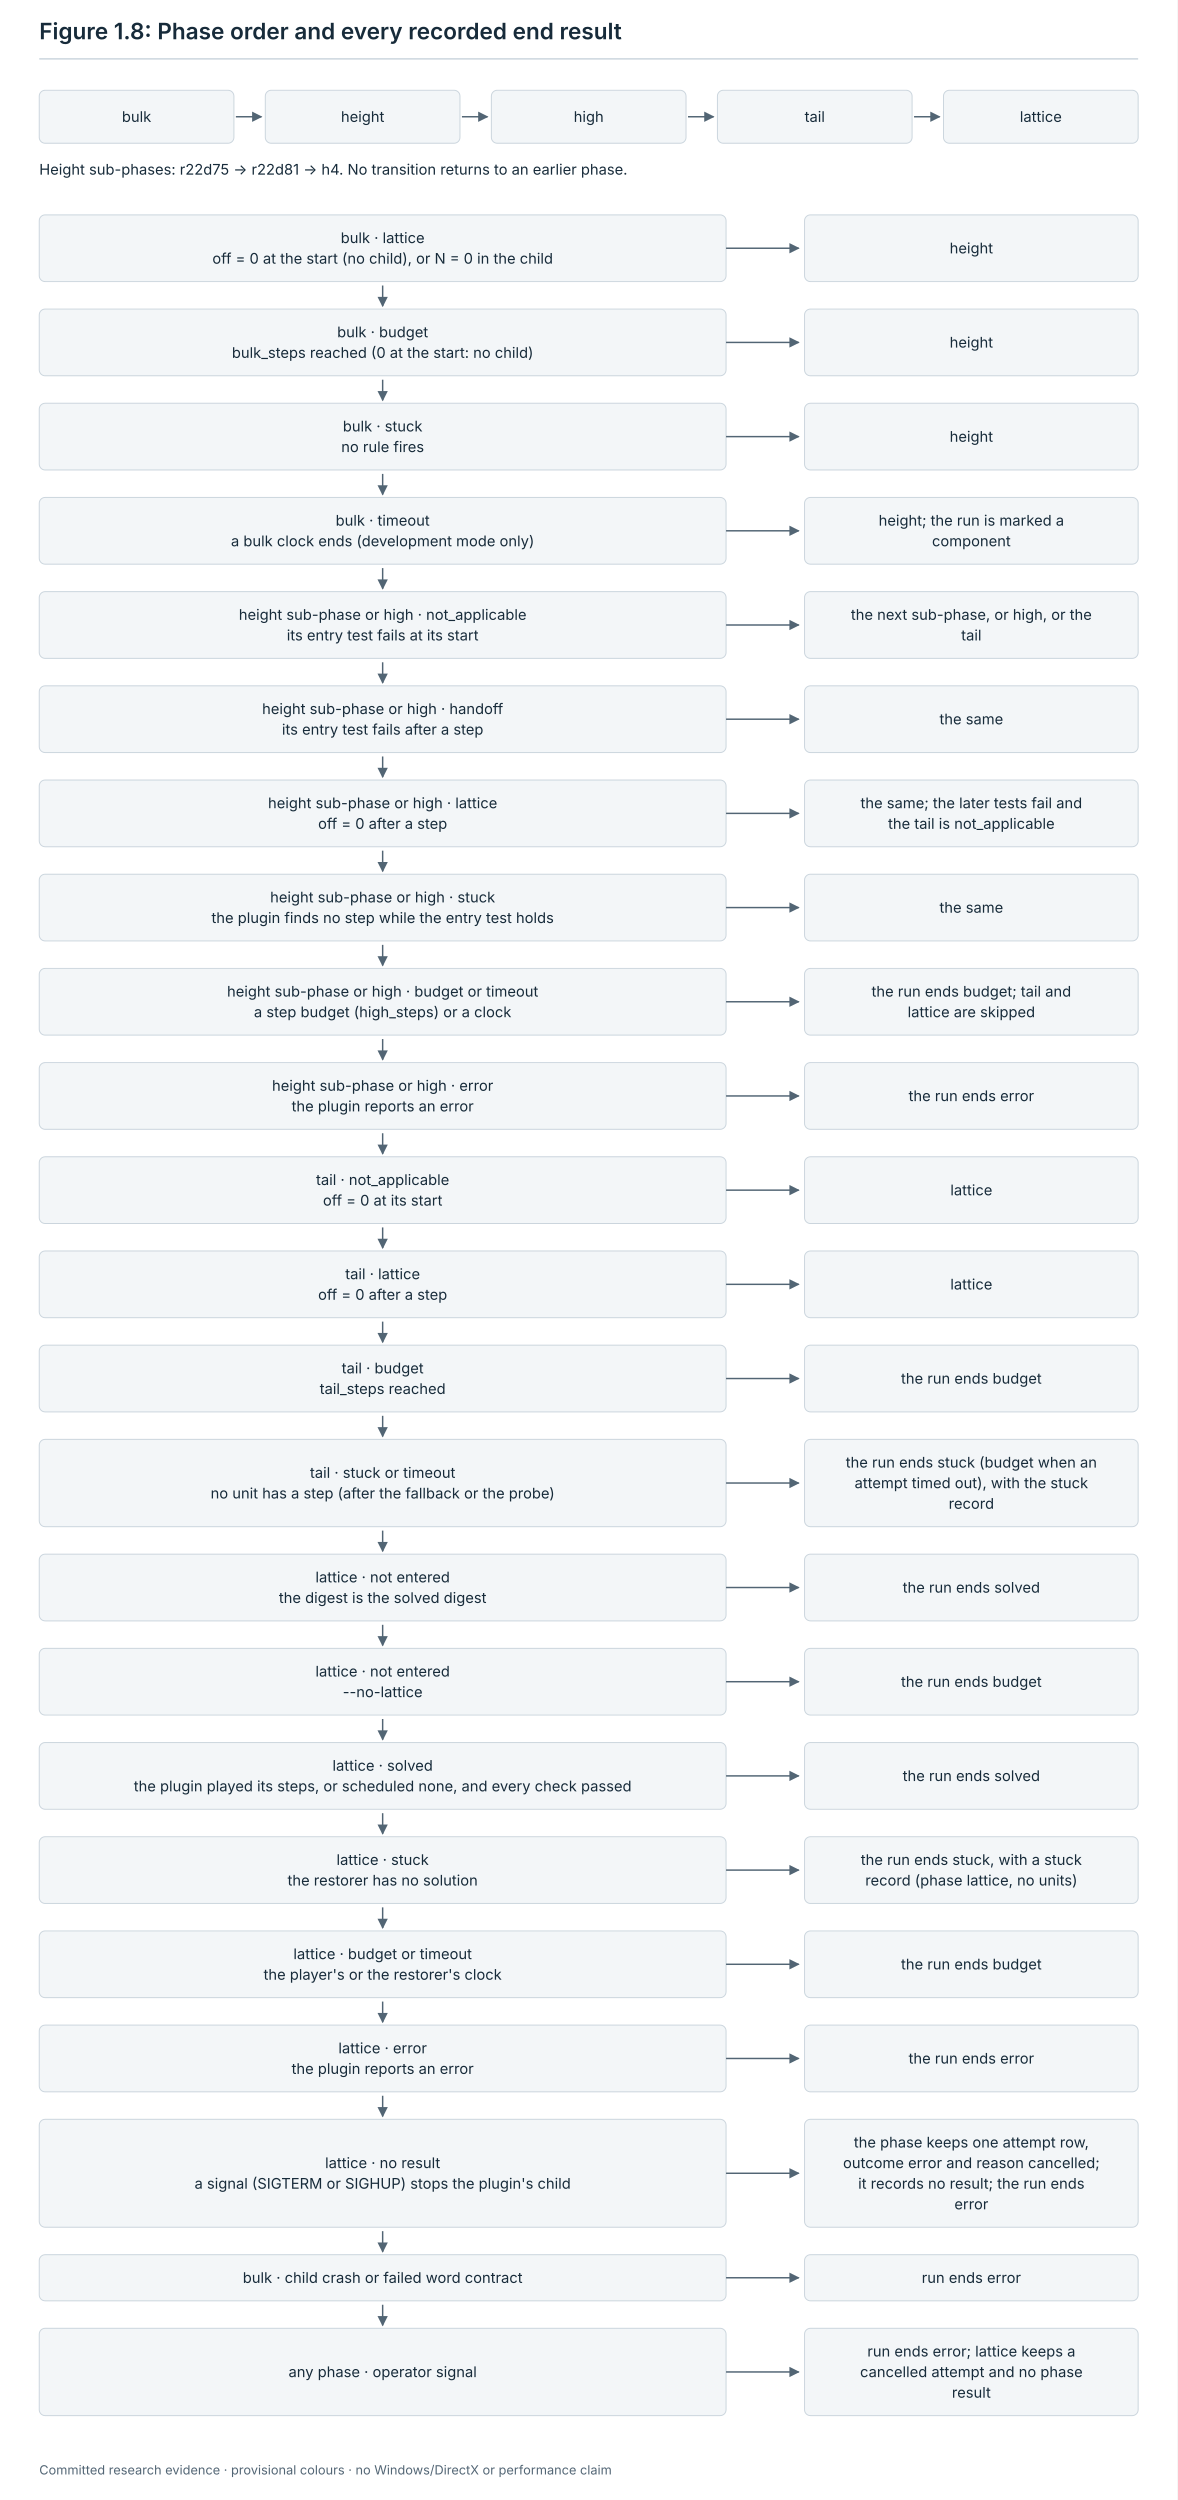
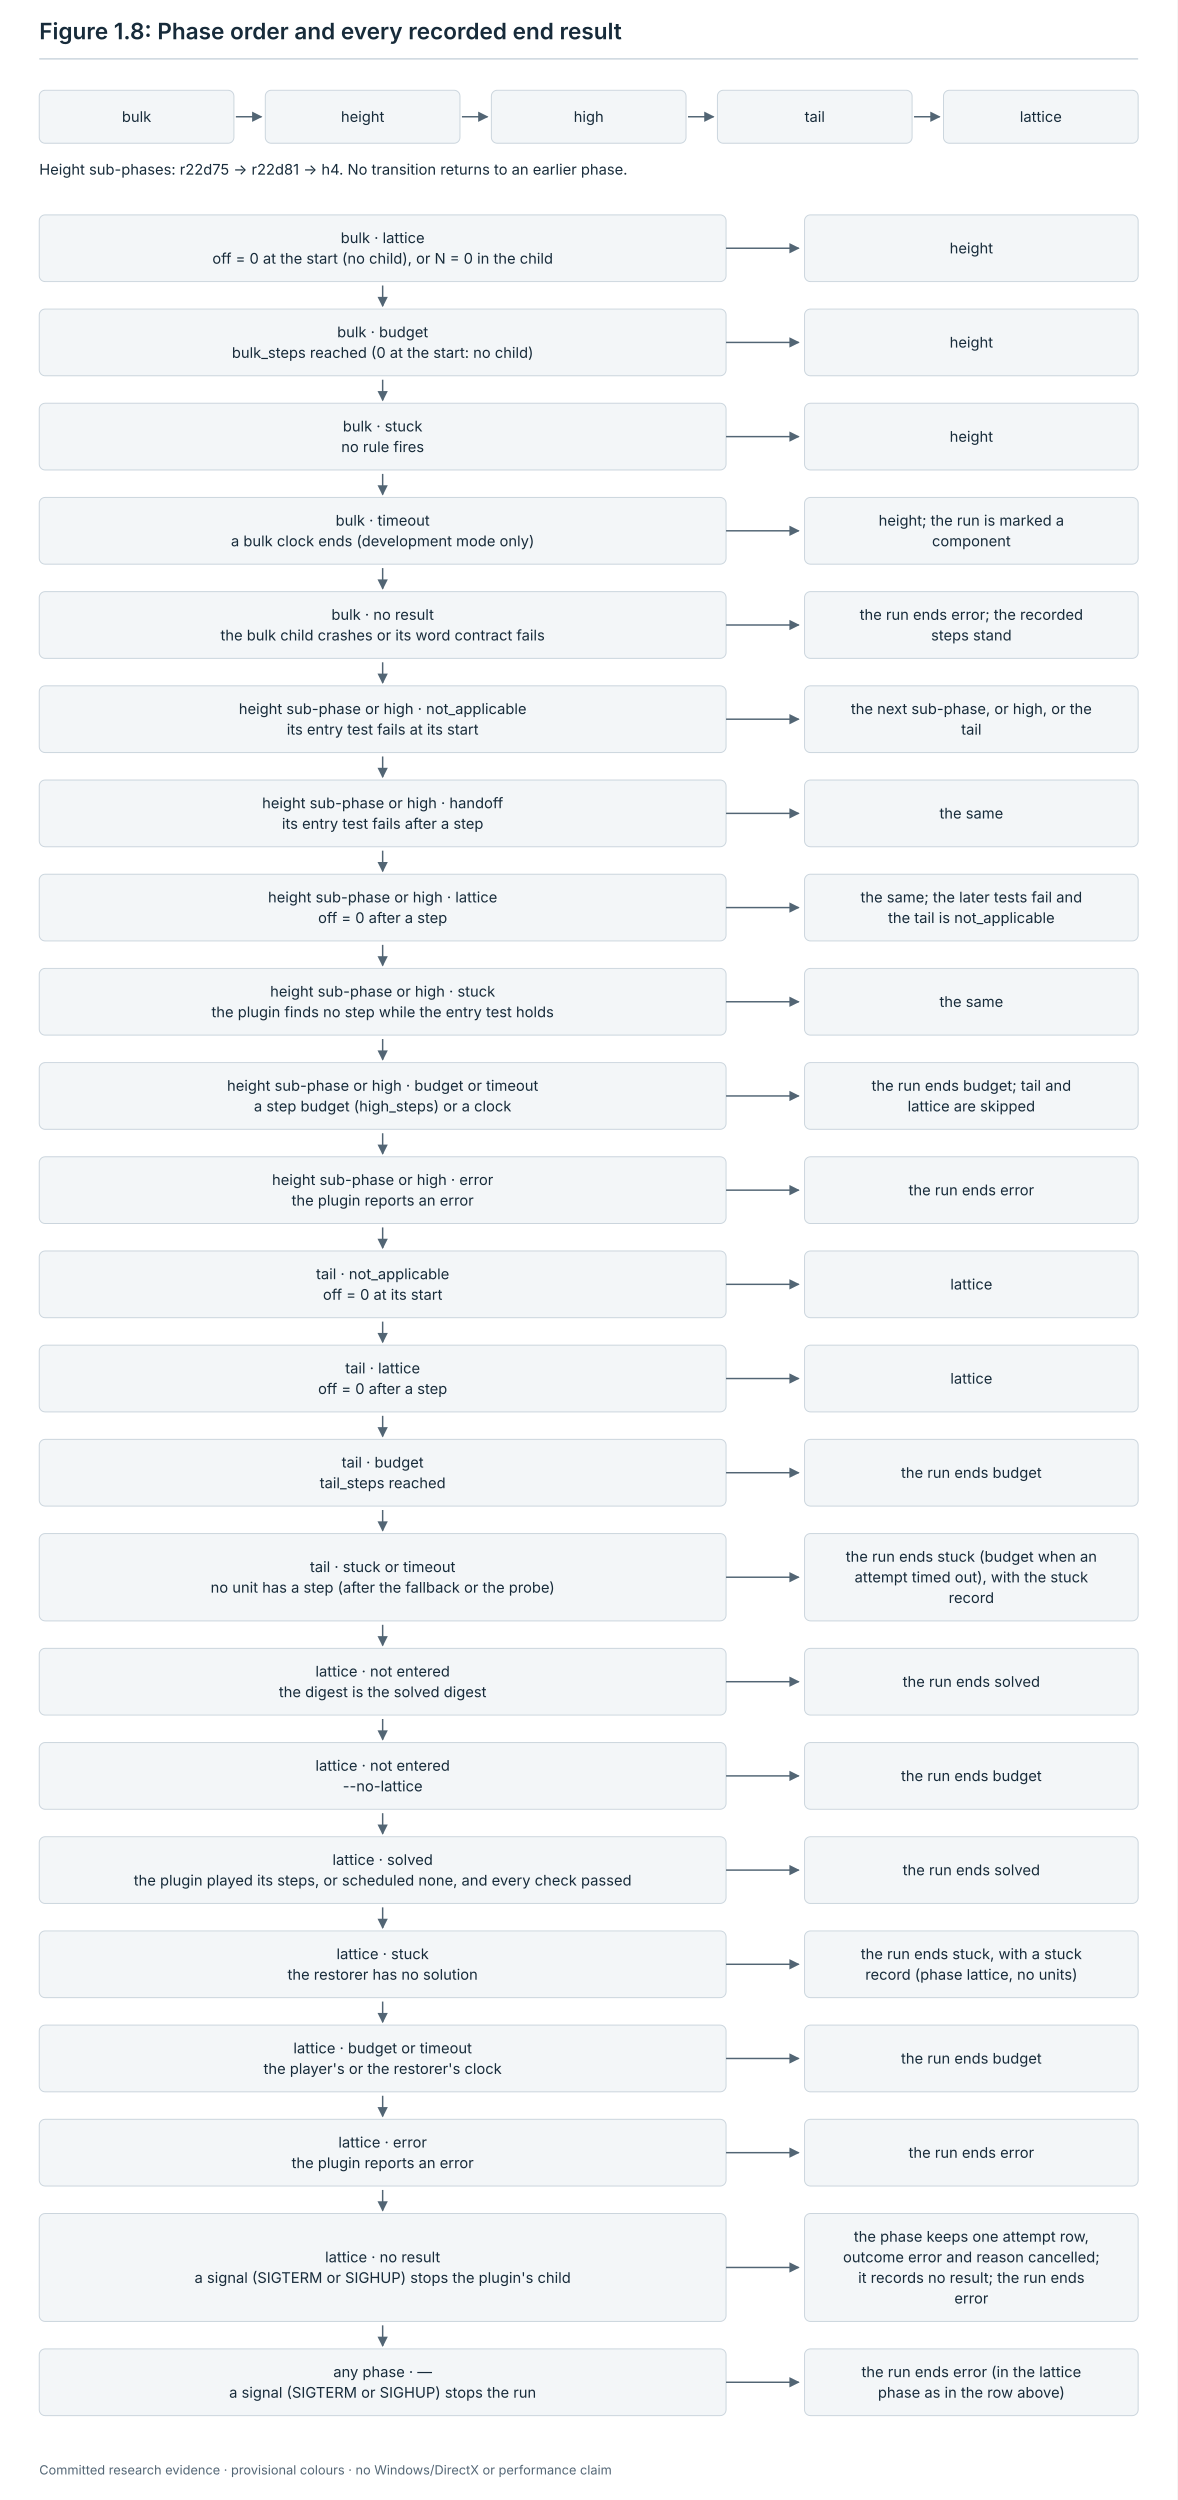
<svg xmlns="http://www.w3.org/2000/svg" version="1.1" width="1200" role="img" font-family="system-ui, -apple-system, Segoe UI, sans-serif" font-size="16" fill="#172b3a" aria-labelledby="figure-title figure-description" height="2548" viewBox="0 0 1200 2548">
  <defs>
    <marker id="arrow-muted" viewBox="0 0 10 10" refX="9" refY="5" markerWidth="7" markerHeight="7" orient="auto" markerUnits="strokeWidth">
      <path d="M 0 0 L 10 5 L 0 10 z" fill="#526574" />
    </marker>
    <marker id="arrow-purple" viewBox="0 0 10 10" refX="9" refY="5" markerWidth="7" markerHeight="7" orient="auto" markerUnits="strokeWidth">
      <path d="M 0 0 L 10 5 L 0 10 z" fill="#8054a2" />
    </marker>
    <marker id="arrow-teal" viewBox="0 0 10 10" refX="9" refY="5" markerWidth="7" markerHeight="7" orient="auto" markerUnits="strokeWidth">
      <path d="M 0 0 L 10 5 L 0 10 z" fill="#087f83" />
    </marker>
    <marker id="arrow-red" viewBox="0 0 10 10" refX="9" refY="5" markerWidth="7" markerHeight="7" orient="auto" markerUnits="strokeWidth">
      <path d="M 0 0 L 10 5 L 0 10 z" fill="#b43c4c" />
    </marker>
    <marker id="arrow-blue" viewBox="0 0 10 10" refX="9" refY="5" markerWidth="7" markerHeight="7" orient="auto" markerUnits="strokeWidth">
      <path d="M 0 0 L 10 5 L 0 10 z" fill="#2469a0" />
    </marker>
  </defs>
  <rect fill="#ffffff" height="2548" width="1200" x="0" y="0" />
  <text font-size="23" font-weight="600" text-anchor="start" x="40" y="40">Figure 1.8: Phase order and every recorded end result</text>
  <line stroke="#cbd5dd" stroke-width="1.5" x1="40" x2="1160" y1="60" y2="60" />
  <rect fill="#f3f6f8" height="54" rx="6" stroke="#cbd5dd" width="198.4" x="40" y="92" />
  <text font-size="15" text-anchor="middle" x="139.2" y="124.25">bulk</text>
  <rect fill="#f3f6f8" height="54" rx="6" stroke="#cbd5dd" width="198.4" x="270.4" y="92" />
  <text font-size="15" text-anchor="middle" x="369.6" y="124.25">height</text>
  <line marker-end="url(#arrow-muted)" stroke="#526574" stroke-width="1.5" x1="240.4" x2="266.4" y1="119" y2="119" />
  <rect fill="#f3f6f8" height="54" rx="6" stroke="#cbd5dd" width="198.4" x="500.8" y="92" />
  <text font-size="15" text-anchor="middle" x="600" y="124.25">high</text>
  <line marker-end="url(#arrow-muted)" stroke="#526574" stroke-width="1.5" x1="470.8" x2="496.8" y1="119" y2="119" />
  <rect fill="#f3f6f8" height="54" rx="6" stroke="#cbd5dd" width="198.4" x="731.2" y="92" />
  <text font-size="15" text-anchor="middle" x="830.4" y="124.25">tail</text>
  <line marker-end="url(#arrow-muted)" stroke="#526574" stroke-width="1.5" x1="701.2" x2="727.2" y1="119" y2="119" />
  <rect fill="#f3f6f8" height="54" rx="6" stroke="#cbd5dd" width="198.4" x="961.6" y="92" />
  <text font-size="15" text-anchor="middle" x="1060.8" y="124.25">lattice</text>
  <line marker-end="url(#arrow-muted)" stroke="#526574" stroke-width="1.5" x1="931.6" x2="957.6" y1="119" y2="119" />
  <text font-size="15" text-anchor="start" x="40" y="178">Height sub-phases: r22d75 → r22d81 → h4. No transition returns to an earlier phase.</text>
  <rect fill="#f3f6f8" height="68" rx="6" stroke="#cbd5dd" width="700" x="40" y="219" />
  <text font-size="15" text-anchor="middle" x="390" y="247.75">bulk · lattice</text>
  <text font-size="15" text-anchor="middle" x="390" y="268.75">off = 0 at the start (no child), or N = 0 in the child</text>
  <line marker-end="url(#arrow-muted)" stroke="#526574" stroke-width="1.5" x1="740" x2="814" y1="253" y2="253" />
  <rect fill="#f3f6f8" height="68" rx="6" stroke="#cbd5dd" width="340" x="820" y="219" />
  <text font-size="15" text-anchor="middle" x="990" y="258.25">height</text>
  <line marker-end="url(#arrow-muted)" stroke="#526574" stroke-width="1.5" x1="390" x2="390" y1="291" y2="312" />
  <rect fill="#f3f6f8" height="68" rx="6" stroke="#cbd5dd" width="700" x="40" y="315" />
  <text font-size="15" text-anchor="middle" x="390" y="343.75">bulk · budget</text>
  <text font-size="15" text-anchor="middle" x="390" y="364.75">bulk_steps reached (0 at the start: no child)</text>
  <line marker-end="url(#arrow-muted)" stroke="#526574" stroke-width="1.5" x1="740" x2="814" y1="349" y2="349" />
  <rect fill="#f3f6f8" height="68" rx="6" stroke="#cbd5dd" width="340" x="820" y="315" />
  <text font-size="15" text-anchor="middle" x="990" y="354.25">height</text>
  <line marker-end="url(#arrow-muted)" stroke="#526574" stroke-width="1.5" x1="390" x2="390" y1="387" y2="408" />
  <rect fill="#f3f6f8" height="68" rx="6" stroke="#cbd5dd" width="700" x="40" y="411" />
  <text font-size="15" text-anchor="middle" x="390" y="439.75">bulk · stuck</text>
  <text font-size="15" text-anchor="middle" x="390" y="460.75">no rule fires</text>
  <line marker-end="url(#arrow-muted)" stroke="#526574" stroke-width="1.5" x1="740" x2="814" y1="445" y2="445" />
  <rect fill="#f3f6f8" height="68" rx="6" stroke="#cbd5dd" width="340" x="820" y="411" />
  <text font-size="15" text-anchor="middle" x="990" y="450.25">height</text>
  <line marker-end="url(#arrow-muted)" stroke="#526574" stroke-width="1.5" x1="390" x2="390" y1="483" y2="504" />
  <rect fill="#f3f6f8" height="68" rx="6" stroke="#cbd5dd" width="700" x="40" y="507" />
  <text font-size="15" text-anchor="middle" x="390" y="535.75">bulk · timeout</text>
  <text font-size="15" text-anchor="middle" x="390" y="556.75">a bulk clock ends (development mode only)</text>
  <line marker-end="url(#arrow-muted)" stroke="#526574" stroke-width="1.5" x1="740" x2="814" y1="541" y2="541" />
  <rect fill="#f3f6f8" height="68" rx="6" stroke="#cbd5dd" width="340" x="820" y="507" />
  <text font-size="15" text-anchor="middle" x="990" y="535.75">height; the run is marked a</text>
  <text font-size="15" text-anchor="middle" x="990" y="556.75">component</text>
  <line marker-end="url(#arrow-muted)" stroke="#526574" stroke-width="1.5" x1="390" x2="390" y1="579" y2="600" />
  <rect fill="#f3f6f8" height="68" rx="6" stroke="#cbd5dd" width="700" x="40" y="603" />
-   <text font-size="15" text-anchor="middle" x="390" y="631.75">height sub-phase or high · not_applicable</text>
-   <text font-size="15" text-anchor="middle" x="390" y="652.75">its entry test fails at its start</text>
+   <text font-size="15" text-anchor="middle" x="390" y="631.75">bulk · no result</text>
+   <text font-size="15" text-anchor="middle" x="390" y="652.75">the bulk child crashes or its word contract fails</text>
  <line marker-end="url(#arrow-muted)" stroke="#526574" stroke-width="1.5" x1="740" x2="814" y1="637" y2="637" />
  <rect fill="#f3f6f8" height="68" rx="6" stroke="#cbd5dd" width="340" x="820" y="603" />
-   <text font-size="15" text-anchor="middle" x="990" y="631.75">the next sub-phase, or high, or the</text>
-   <text font-size="15" text-anchor="middle" x="990" y="652.75">tail</text>
+   <text font-size="15" text-anchor="middle" x="990" y="631.75">the run ends error; the recorded</text>
+   <text font-size="15" text-anchor="middle" x="990" y="652.75">steps stand</text>
  <line marker-end="url(#arrow-muted)" stroke="#526574" stroke-width="1.5" x1="390" x2="390" y1="675" y2="696" />
  <rect fill="#f3f6f8" height="68" rx="6" stroke="#cbd5dd" width="700" x="40" y="699" />
-   <text font-size="15" text-anchor="middle" x="390" y="727.75">height sub-phase or high · handoff</text>
-   <text font-size="15" text-anchor="middle" x="390" y="748.75">its entry test fails after a step</text>
+   <text font-size="15" text-anchor="middle" x="390" y="727.75">height sub-phase or high · not_applicable</text>
+   <text font-size="15" text-anchor="middle" x="390" y="748.75">its entry test fails at its start</text>
  <line marker-end="url(#arrow-muted)" stroke="#526574" stroke-width="1.5" x1="740" x2="814" y1="733" y2="733" />
  <rect fill="#f3f6f8" height="68" rx="6" stroke="#cbd5dd" width="340" x="820" y="699" />
-   <text font-size="15" text-anchor="middle" x="990" y="738.25">the same</text>
+   <text font-size="15" text-anchor="middle" x="990" y="727.75">the next sub-phase, or high, or the</text>
+   <text font-size="15" text-anchor="middle" x="990" y="748.75">tail</text>
  <line marker-end="url(#arrow-muted)" stroke="#526574" stroke-width="1.5" x1="390" x2="390" y1="771" y2="792" />
  <rect fill="#f3f6f8" height="68" rx="6" stroke="#cbd5dd" width="700" x="40" y="795" />
-   <text font-size="15" text-anchor="middle" x="390" y="823.75">height sub-phase or high · lattice</text>
-   <text font-size="15" text-anchor="middle" x="390" y="844.75">off = 0 after a step</text>
+   <text font-size="15" text-anchor="middle" x="390" y="823.75">height sub-phase or high · handoff</text>
+   <text font-size="15" text-anchor="middle" x="390" y="844.75">its entry test fails after a step</text>
  <line marker-end="url(#arrow-muted)" stroke="#526574" stroke-width="1.5" x1="740" x2="814" y1="829" y2="829" />
  <rect fill="#f3f6f8" height="68" rx="6" stroke="#cbd5dd" width="340" x="820" y="795" />
-   <text font-size="15" text-anchor="middle" x="990" y="823.75">the same; the later tests fail and</text>
-   <text font-size="15" text-anchor="middle" x="990" y="844.75">the tail is not_applicable</text>
+   <text font-size="15" text-anchor="middle" x="990" y="834.25">the same</text>
  <line marker-end="url(#arrow-muted)" stroke="#526574" stroke-width="1.5" x1="390" x2="390" y1="867" y2="888" />
  <rect fill="#f3f6f8" height="68" rx="6" stroke="#cbd5dd" width="700" x="40" y="891" />
-   <text font-size="15" text-anchor="middle" x="390" y="919.75">height sub-phase or high · stuck</text>
-   <text font-size="15" text-anchor="middle" x="390" y="940.75">the plugin finds no step while the entry test holds</text>
+   <text font-size="15" text-anchor="middle" x="390" y="919.75">height sub-phase or high · lattice</text>
+   <text font-size="15" text-anchor="middle" x="390" y="940.75">off = 0 after a step</text>
  <line marker-end="url(#arrow-muted)" stroke="#526574" stroke-width="1.5" x1="740" x2="814" y1="925" y2="925" />
  <rect fill="#f3f6f8" height="68" rx="6" stroke="#cbd5dd" width="340" x="820" y="891" />
-   <text font-size="15" text-anchor="middle" x="990" y="930.25">the same</text>
+   <text font-size="15" text-anchor="middle" x="990" y="919.75">the same; the later tests fail and</text>
+   <text font-size="15" text-anchor="middle" x="990" y="940.75">the tail is not_applicable</text>
  <line marker-end="url(#arrow-muted)" stroke="#526574" stroke-width="1.5" x1="390" x2="390" y1="963" y2="984" />
  <rect fill="#f3f6f8" height="68" rx="6" stroke="#cbd5dd" width="700" x="40" y="987" />
-   <text font-size="15" text-anchor="middle" x="390" y="1015.75">height sub-phase or high · budget or timeout</text>
-   <text font-size="15" text-anchor="middle" x="390" y="1036.75">a step budget (high_steps) or a clock</text>
+   <text font-size="15" text-anchor="middle" x="390" y="1015.75">height sub-phase or high · stuck</text>
+   <text font-size="15" text-anchor="middle" x="390" y="1036.75">the plugin finds no step while the entry test holds</text>
  <line marker-end="url(#arrow-muted)" stroke="#526574" stroke-width="1.5" x1="740" x2="814" y1="1021" y2="1021" />
  <rect fill="#f3f6f8" height="68" rx="6" stroke="#cbd5dd" width="340" x="820" y="987" />
-   <text font-size="15" text-anchor="middle" x="990" y="1015.75">the run ends budget; tail and</text>
-   <text font-size="15" text-anchor="middle" x="990" y="1036.75">lattice are skipped</text>
+   <text font-size="15" text-anchor="middle" x="990" y="1026.25">the same</text>
  <line marker-end="url(#arrow-muted)" stroke="#526574" stroke-width="1.5" x1="390" x2="390" y1="1059" y2="1080" />
  <rect fill="#f3f6f8" height="68" rx="6" stroke="#cbd5dd" width="700" x="40" y="1083" />
-   <text font-size="15" text-anchor="middle" x="390" y="1111.75">height sub-phase or high · error</text>
-   <text font-size="15" text-anchor="middle" x="390" y="1132.75">the plugin reports an error</text>
+   <text font-size="15" text-anchor="middle" x="390" y="1111.75">height sub-phase or high · budget or timeout</text>
+   <text font-size="15" text-anchor="middle" x="390" y="1132.75">a step budget (high_steps) or a clock</text>
  <line marker-end="url(#arrow-muted)" stroke="#526574" stroke-width="1.5" x1="740" x2="814" y1="1117" y2="1117" />
  <rect fill="#f3f6f8" height="68" rx="6" stroke="#cbd5dd" width="340" x="820" y="1083" />
-   <text font-size="15" text-anchor="middle" x="990" y="1122.25">the run ends error</text>
+   <text font-size="15" text-anchor="middle" x="990" y="1111.75">the run ends budget; tail and</text>
+   <text font-size="15" text-anchor="middle" x="990" y="1132.75">lattice are skipped</text>
  <line marker-end="url(#arrow-muted)" stroke="#526574" stroke-width="1.5" x1="390" x2="390" y1="1155" y2="1176" />
  <rect fill="#f3f6f8" height="68" rx="6" stroke="#cbd5dd" width="700" x="40" y="1179" />
-   <text font-size="15" text-anchor="middle" x="390" y="1207.75">tail · not_applicable</text>
-   <text font-size="15" text-anchor="middle" x="390" y="1228.75">off = 0 at its start</text>
+   <text font-size="15" text-anchor="middle" x="390" y="1207.75">height sub-phase or high · error</text>
+   <text font-size="15" text-anchor="middle" x="390" y="1228.75">the plugin reports an error</text>
  <line marker-end="url(#arrow-muted)" stroke="#526574" stroke-width="1.5" x1="740" x2="814" y1="1213" y2="1213" />
  <rect fill="#f3f6f8" height="68" rx="6" stroke="#cbd5dd" width="340" x="820" y="1179" />
-   <text font-size="15" text-anchor="middle" x="990" y="1218.25">lattice</text>
+   <text font-size="15" text-anchor="middle" x="990" y="1218.25">the run ends error</text>
  <line marker-end="url(#arrow-muted)" stroke="#526574" stroke-width="1.5" x1="390" x2="390" y1="1251" y2="1272" />
  <rect fill="#f3f6f8" height="68" rx="6" stroke="#cbd5dd" width="700" x="40" y="1275" />
-   <text font-size="15" text-anchor="middle" x="390" y="1303.75">tail · lattice</text>
-   <text font-size="15" text-anchor="middle" x="390" y="1324.75">off = 0 after a step</text>
+   <text font-size="15" text-anchor="middle" x="390" y="1303.75">tail · not_applicable</text>
+   <text font-size="15" text-anchor="middle" x="390" y="1324.75">off = 0 at its start</text>
  <line marker-end="url(#arrow-muted)" stroke="#526574" stroke-width="1.5" x1="740" x2="814" y1="1309" y2="1309" />
  <rect fill="#f3f6f8" height="68" rx="6" stroke="#cbd5dd" width="340" x="820" y="1275" />
  <text font-size="15" text-anchor="middle" x="990" y="1314.25">lattice</text>
  <line marker-end="url(#arrow-muted)" stroke="#526574" stroke-width="1.5" x1="390" x2="390" y1="1347" y2="1368" />
  <rect fill="#f3f6f8" height="68" rx="6" stroke="#cbd5dd" width="700" x="40" y="1371" />
-   <text font-size="15" text-anchor="middle" x="390" y="1399.75">tail · budget</text>
-   <text font-size="15" text-anchor="middle" x="390" y="1420.75">tail_steps reached</text>
+   <text font-size="15" text-anchor="middle" x="390" y="1399.75">tail · lattice</text>
+   <text font-size="15" text-anchor="middle" x="390" y="1420.75">off = 0 after a step</text>
  <line marker-end="url(#arrow-muted)" stroke="#526574" stroke-width="1.5" x1="740" x2="814" y1="1405" y2="1405" />
  <rect fill="#f3f6f8" height="68" rx="6" stroke="#cbd5dd" width="340" x="820" y="1371" />
-   <text font-size="15" text-anchor="middle" x="990" y="1410.25">the run ends budget</text>
+   <text font-size="15" text-anchor="middle" x="990" y="1410.25">lattice</text>
  <line marker-end="url(#arrow-muted)" stroke="#526574" stroke-width="1.5" x1="390" x2="390" y1="1443" y2="1464" />
-   <rect fill="#f3f6f8" height="89" rx="6" stroke="#cbd5dd" width="700" x="40" y="1467" />
-   <text font-size="15" text-anchor="middle" x="390" y="1506.25">tail · stuck or timeout</text>
-   <text font-size="15" text-anchor="middle" x="390" y="1527.25">no unit has a step (after the fallback or the probe)</text>
-   <line marker-end="url(#arrow-muted)" stroke="#526574" stroke-width="1.5" x1="740" x2="814" y1="1511.5" y2="1511.5" />
-   <rect fill="#f3f6f8" height="89" rx="6" stroke="#cbd5dd" width="340" x="820" y="1467" />
-   <text font-size="15" text-anchor="middle" x="990" y="1495.75">the run ends stuck (budget when an</text>
-   <text font-size="15" text-anchor="middle" x="990" y="1516.75">attempt timed out), with the stuck</text>
-   <text font-size="15" text-anchor="middle" x="990" y="1537.75">record</text>
-   <line marker-end="url(#arrow-muted)" stroke="#526574" stroke-width="1.5" x1="390" x2="390" y1="1560" y2="1581" />
-   <rect fill="#f3f6f8" height="68" rx="6" stroke="#cbd5dd" width="700" x="40" y="1584" />
-   <text font-size="15" text-anchor="middle" x="390" y="1612.75">lattice · not entered</text>
-   <text font-size="15" text-anchor="middle" x="390" y="1633.75">the digest is the solved digest</text>
-   <line marker-end="url(#arrow-muted)" stroke="#526574" stroke-width="1.5" x1="740" x2="814" y1="1618" y2="1618" />
-   <rect fill="#f3f6f8" height="68" rx="6" stroke="#cbd5dd" width="340" x="820" y="1584" />
-   <text font-size="15" text-anchor="middle" x="990" y="1623.25">the run ends solved</text>
+   <rect fill="#f3f6f8" height="68" rx="6" stroke="#cbd5dd" width="700" x="40" y="1467" />
+   <text font-size="15" text-anchor="middle" x="390" y="1495.75">tail · budget</text>
+   <text font-size="15" text-anchor="middle" x="390" y="1516.75">tail_steps reached</text>
+   <line marker-end="url(#arrow-muted)" stroke="#526574" stroke-width="1.5" x1="740" x2="814" y1="1501" y2="1501" />
+   <rect fill="#f3f6f8" height="68" rx="6" stroke="#cbd5dd" width="340" x="820" y="1467" />
+   <text font-size="15" text-anchor="middle" x="990" y="1506.25">the run ends budget</text>
+   <line marker-end="url(#arrow-muted)" stroke="#526574" stroke-width="1.5" x1="390" x2="390" y1="1539" y2="1560" />
+   <rect fill="#f3f6f8" height="89" rx="6" stroke="#cbd5dd" width="700" x="40" y="1563" />
+   <text font-size="15" text-anchor="middle" x="390" y="1602.25">tail · stuck or timeout</text>
+   <text font-size="15" text-anchor="middle" x="390" y="1623.25">no unit has a step (after the fallback or the probe)</text>
+   <line marker-end="url(#arrow-muted)" stroke="#526574" stroke-width="1.5" x1="740" x2="814" y1="1607.5" y2="1607.5" />
+   <rect fill="#f3f6f8" height="89" rx="6" stroke="#cbd5dd" width="340" x="820" y="1563" />
+   <text font-size="15" text-anchor="middle" x="990" y="1591.75">the run ends stuck (budget when an</text>
+   <text font-size="15" text-anchor="middle" x="990" y="1612.75">attempt timed out), with the stuck</text>
+   <text font-size="15" text-anchor="middle" x="990" y="1633.75">record</text>
  <line marker-end="url(#arrow-muted)" stroke="#526574" stroke-width="1.5" x1="390" x2="390" y1="1656" y2="1677" />
  <rect fill="#f3f6f8" height="68" rx="6" stroke="#cbd5dd" width="700" x="40" y="1680" />
  <text font-size="15" text-anchor="middle" x="390" y="1708.75">lattice · not entered</text>
-   <text font-size="15" text-anchor="middle" x="390" y="1729.75">--no-lattice</text>
+   <text font-size="15" text-anchor="middle" x="390" y="1729.75">the digest is the solved digest</text>
  <line marker-end="url(#arrow-muted)" stroke="#526574" stroke-width="1.5" x1="740" x2="814" y1="1714" y2="1714" />
  <rect fill="#f3f6f8" height="68" rx="6" stroke="#cbd5dd" width="340" x="820" y="1680" />
-   <text font-size="15" text-anchor="middle" x="990" y="1719.25">the run ends budget</text>
+   <text font-size="15" text-anchor="middle" x="990" y="1719.25">the run ends solved</text>
  <line marker-end="url(#arrow-muted)" stroke="#526574" stroke-width="1.5" x1="390" x2="390" y1="1752" y2="1773" />
  <rect fill="#f3f6f8" height="68" rx="6" stroke="#cbd5dd" width="700" x="40" y="1776" />
-   <text font-size="15" text-anchor="middle" x="390" y="1804.75">lattice · solved</text>
-   <text font-size="15" text-anchor="middle" x="390" y="1825.75">the plugin played its steps, or scheduled none, and every check passed</text>
+   <text font-size="15" text-anchor="middle" x="390" y="1804.75">lattice · not entered</text>
+   <text font-size="15" text-anchor="middle" x="390" y="1825.75">--no-lattice</text>
  <line marker-end="url(#arrow-muted)" stroke="#526574" stroke-width="1.5" x1="740" x2="814" y1="1810" y2="1810" />
  <rect fill="#f3f6f8" height="68" rx="6" stroke="#cbd5dd" width="340" x="820" y="1776" />
-   <text font-size="15" text-anchor="middle" x="990" y="1815.25">the run ends solved</text>
+   <text font-size="15" text-anchor="middle" x="990" y="1815.25">the run ends budget</text>
  <line marker-end="url(#arrow-muted)" stroke="#526574" stroke-width="1.5" x1="390" x2="390" y1="1848" y2="1869" />
  <rect fill="#f3f6f8" height="68" rx="6" stroke="#cbd5dd" width="700" x="40" y="1872" />
-   <text font-size="15" text-anchor="middle" x="390" y="1900.75">lattice · stuck</text>
-   <text font-size="15" text-anchor="middle" x="390" y="1921.75">the restorer has no solution</text>
+   <text font-size="15" text-anchor="middle" x="390" y="1900.75">lattice · solved</text>
+   <text font-size="15" text-anchor="middle" x="390" y="1921.75">the plugin played its steps, or scheduled none, and every check passed</text>
  <line marker-end="url(#arrow-muted)" stroke="#526574" stroke-width="1.5" x1="740" x2="814" y1="1906" y2="1906" />
  <rect fill="#f3f6f8" height="68" rx="6" stroke="#cbd5dd" width="340" x="820" y="1872" />
-   <text font-size="15" text-anchor="middle" x="990" y="1900.75">the run ends stuck, with a stuck</text>
-   <text font-size="15" text-anchor="middle" x="990" y="1921.75">record (phase lattice, no units)</text>
+   <text font-size="15" text-anchor="middle" x="990" y="1911.25">the run ends solved</text>
  <line marker-end="url(#arrow-muted)" stroke="#526574" stroke-width="1.5" x1="390" x2="390" y1="1944" y2="1965" />
  <rect fill="#f3f6f8" height="68" rx="6" stroke="#cbd5dd" width="700" x="40" y="1968" />
-   <text font-size="15" text-anchor="middle" x="390" y="1996.75">lattice · budget or timeout</text>
-   <text font-size="15" text-anchor="middle" x="390" y="2017.75">the player's or the restorer's clock</text>
+   <text font-size="15" text-anchor="middle" x="390" y="1996.75">lattice · stuck</text>
+   <text font-size="15" text-anchor="middle" x="390" y="2017.75">the restorer has no solution</text>
  <line marker-end="url(#arrow-muted)" stroke="#526574" stroke-width="1.5" x1="740" x2="814" y1="2002" y2="2002" />
  <rect fill="#f3f6f8" height="68" rx="6" stroke="#cbd5dd" width="340" x="820" y="1968" />
-   <text font-size="15" text-anchor="middle" x="990" y="2007.25">the run ends budget</text>
+   <text font-size="15" text-anchor="middle" x="990" y="1996.75">the run ends stuck, with a stuck</text>
+   <text font-size="15" text-anchor="middle" x="990" y="2017.75">record (phase lattice, no units)</text>
  <line marker-end="url(#arrow-muted)" stroke="#526574" stroke-width="1.5" x1="390" x2="390" y1="2040" y2="2061" />
  <rect fill="#f3f6f8" height="68" rx="6" stroke="#cbd5dd" width="700" x="40" y="2064" />
-   <text font-size="15" text-anchor="middle" x="390" y="2092.75">lattice · error</text>
-   <text font-size="15" text-anchor="middle" x="390" y="2113.75">the plugin reports an error</text>
+   <text font-size="15" text-anchor="middle" x="390" y="2092.75">lattice · budget or timeout</text>
+   <text font-size="15" text-anchor="middle" x="390" y="2113.75">the player's or the restorer's clock</text>
  <line marker-end="url(#arrow-muted)" stroke="#526574" stroke-width="1.5" x1="740" x2="814" y1="2098" y2="2098" />
  <rect fill="#f3f6f8" height="68" rx="6" stroke="#cbd5dd" width="340" x="820" y="2064" />
-   <text font-size="15" text-anchor="middle" x="990" y="2103.25">the run ends error</text>
+   <text font-size="15" text-anchor="middle" x="990" y="2103.25">the run ends budget</text>
  <line marker-end="url(#arrow-muted)" stroke="#526574" stroke-width="1.5" x1="390" x2="390" y1="2136" y2="2157" />
-   <rect fill="#f3f6f8" height="110" rx="6" stroke="#cbd5dd" width="700" x="40" y="2160" />
-   <text font-size="15" text-anchor="middle" x="390" y="2209.75">lattice · no result</text>
-   <text font-size="15" text-anchor="middle" x="390" y="2230.75">a signal (SIGTERM or SIGHUP) stops the plugin's child</text>
-   <line marker-end="url(#arrow-muted)" stroke="#526574" stroke-width="1.5" x1="740" x2="814" y1="2215" y2="2215" />
-   <rect fill="#f3f6f8" height="110" rx="6" stroke="#cbd5dd" width="340" x="820" y="2160" />
-   <text font-size="15" text-anchor="middle" x="990" y="2188.75">the phase keeps one attempt row,</text>
-   <text font-size="15" text-anchor="middle" x="990" y="2209.75">outcome error and reason cancelled;</text>
-   <text font-size="15" text-anchor="middle" x="990" y="2230.75">it records no result; the run ends</text>
-   <text font-size="15" text-anchor="middle" x="990" y="2251.75">error</text>
-   <line marker-end="url(#arrow-muted)" stroke="#526574" stroke-width="1.5" x1="390" x2="390" y1="2274" y2="2295" />
-   <rect fill="#f3f6f8" height="47" rx="6" stroke="#cbd5dd" width="700" x="40" y="2298" />
-   <text font-size="15" text-anchor="middle" x="390" y="2326.75">bulk · child crash or failed word contract</text>
-   <line marker-end="url(#arrow-muted)" stroke="#526574" stroke-width="1.5" x1="740" x2="814" y1="2321.5" y2="2321.5" />
-   <rect fill="#f3f6f8" height="47" rx="6" stroke="#cbd5dd" width="340" x="820" y="2298" />
-   <text font-size="15" text-anchor="middle" x="990" y="2326.75">run ends error</text>
-   <line marker-end="url(#arrow-muted)" stroke="#526574" stroke-width="1.5" x1="390" x2="390" y1="2349" y2="2370" />
-   <rect fill="#f3f6f8" height="89" rx="6" stroke="#cbd5dd" width="700" x="40" y="2373" />
-   <text font-size="15" text-anchor="middle" x="390" y="2422.75">any phase · operator signal</text>
-   <line marker-end="url(#arrow-muted)" stroke="#526574" stroke-width="1.5" x1="740" x2="814" y1="2417.5" y2="2417.5" />
-   <rect fill="#f3f6f8" height="89" rx="6" stroke="#cbd5dd" width="340" x="820" y="2373" />
-   <text font-size="15" text-anchor="middle" x="990" y="2401.75">run ends error; lattice keeps a</text>
-   <text font-size="15" text-anchor="middle" x="990" y="2422.75">cancelled attempt and no phase</text>
-   <text font-size="15" text-anchor="middle" x="990" y="2443.75">result</text>
+   <rect fill="#f3f6f8" height="68" rx="6" stroke="#cbd5dd" width="700" x="40" y="2160" />
+   <text font-size="15" text-anchor="middle" x="390" y="2188.75">lattice · error</text>
+   <text font-size="15" text-anchor="middle" x="390" y="2209.75">the plugin reports an error</text>
+   <line marker-end="url(#arrow-muted)" stroke="#526574" stroke-width="1.5" x1="740" x2="814" y1="2194" y2="2194" />
+   <rect fill="#f3f6f8" height="68" rx="6" stroke="#cbd5dd" width="340" x="820" y="2160" />
+   <text font-size="15" text-anchor="middle" x="990" y="2199.25">the run ends error</text>
+   <line marker-end="url(#arrow-muted)" stroke="#526574" stroke-width="1.5" x1="390" x2="390" y1="2232" y2="2253" />
+   <rect fill="#f3f6f8" height="110" rx="6" stroke="#cbd5dd" width="700" x="40" y="2256" />
+   <text font-size="15" text-anchor="middle" x="390" y="2305.75">lattice · no result</text>
+   <text font-size="15" text-anchor="middle" x="390" y="2326.75">a signal (SIGTERM or SIGHUP) stops the plugin's child</text>
+   <line marker-end="url(#arrow-muted)" stroke="#526574" stroke-width="1.5" x1="740" x2="814" y1="2311" y2="2311" />
+   <rect fill="#f3f6f8" height="110" rx="6" stroke="#cbd5dd" width="340" x="820" y="2256" />
+   <text font-size="15" text-anchor="middle" x="990" y="2284.75">the phase keeps one attempt row,</text>
+   <text font-size="15" text-anchor="middle" x="990" y="2305.75">outcome error and reason cancelled;</text>
+   <text font-size="15" text-anchor="middle" x="990" y="2326.75">it records no result; the run ends</text>
+   <text font-size="15" text-anchor="middle" x="990" y="2347.75">error</text>
+   <line marker-end="url(#arrow-muted)" stroke="#526574" stroke-width="1.5" x1="390" x2="390" y1="2370" y2="2391" />
+   <rect fill="#f3f6f8" height="68" rx="6" stroke="#cbd5dd" width="700" x="40" y="2394" />
+   <text font-size="15" text-anchor="middle" x="390" y="2422.75">any phase · —</text>
+   <text font-size="15" text-anchor="middle" x="390" y="2443.75">a signal (SIGTERM or SIGHUP) stops the run</text>
+   <line marker-end="url(#arrow-muted)" stroke="#526574" stroke-width="1.5" x1="740" x2="814" y1="2428" y2="2428" />
+   <rect fill="#f3f6f8" height="68" rx="6" stroke="#cbd5dd" width="340" x="820" y="2394" />
+   <text font-size="15" text-anchor="middle" x="990" y="2422.75">the run ends error (in the lattice</text>
+   <text font-size="15" text-anchor="middle" x="990" y="2443.75">phase as in the row above)</text>
  <text fill="#526574" font-size="13" text-anchor="start" x="40" y="2522">Committed research evidence · provisional colours · no Windows/DirectX or performance claim</text>
</svg>
